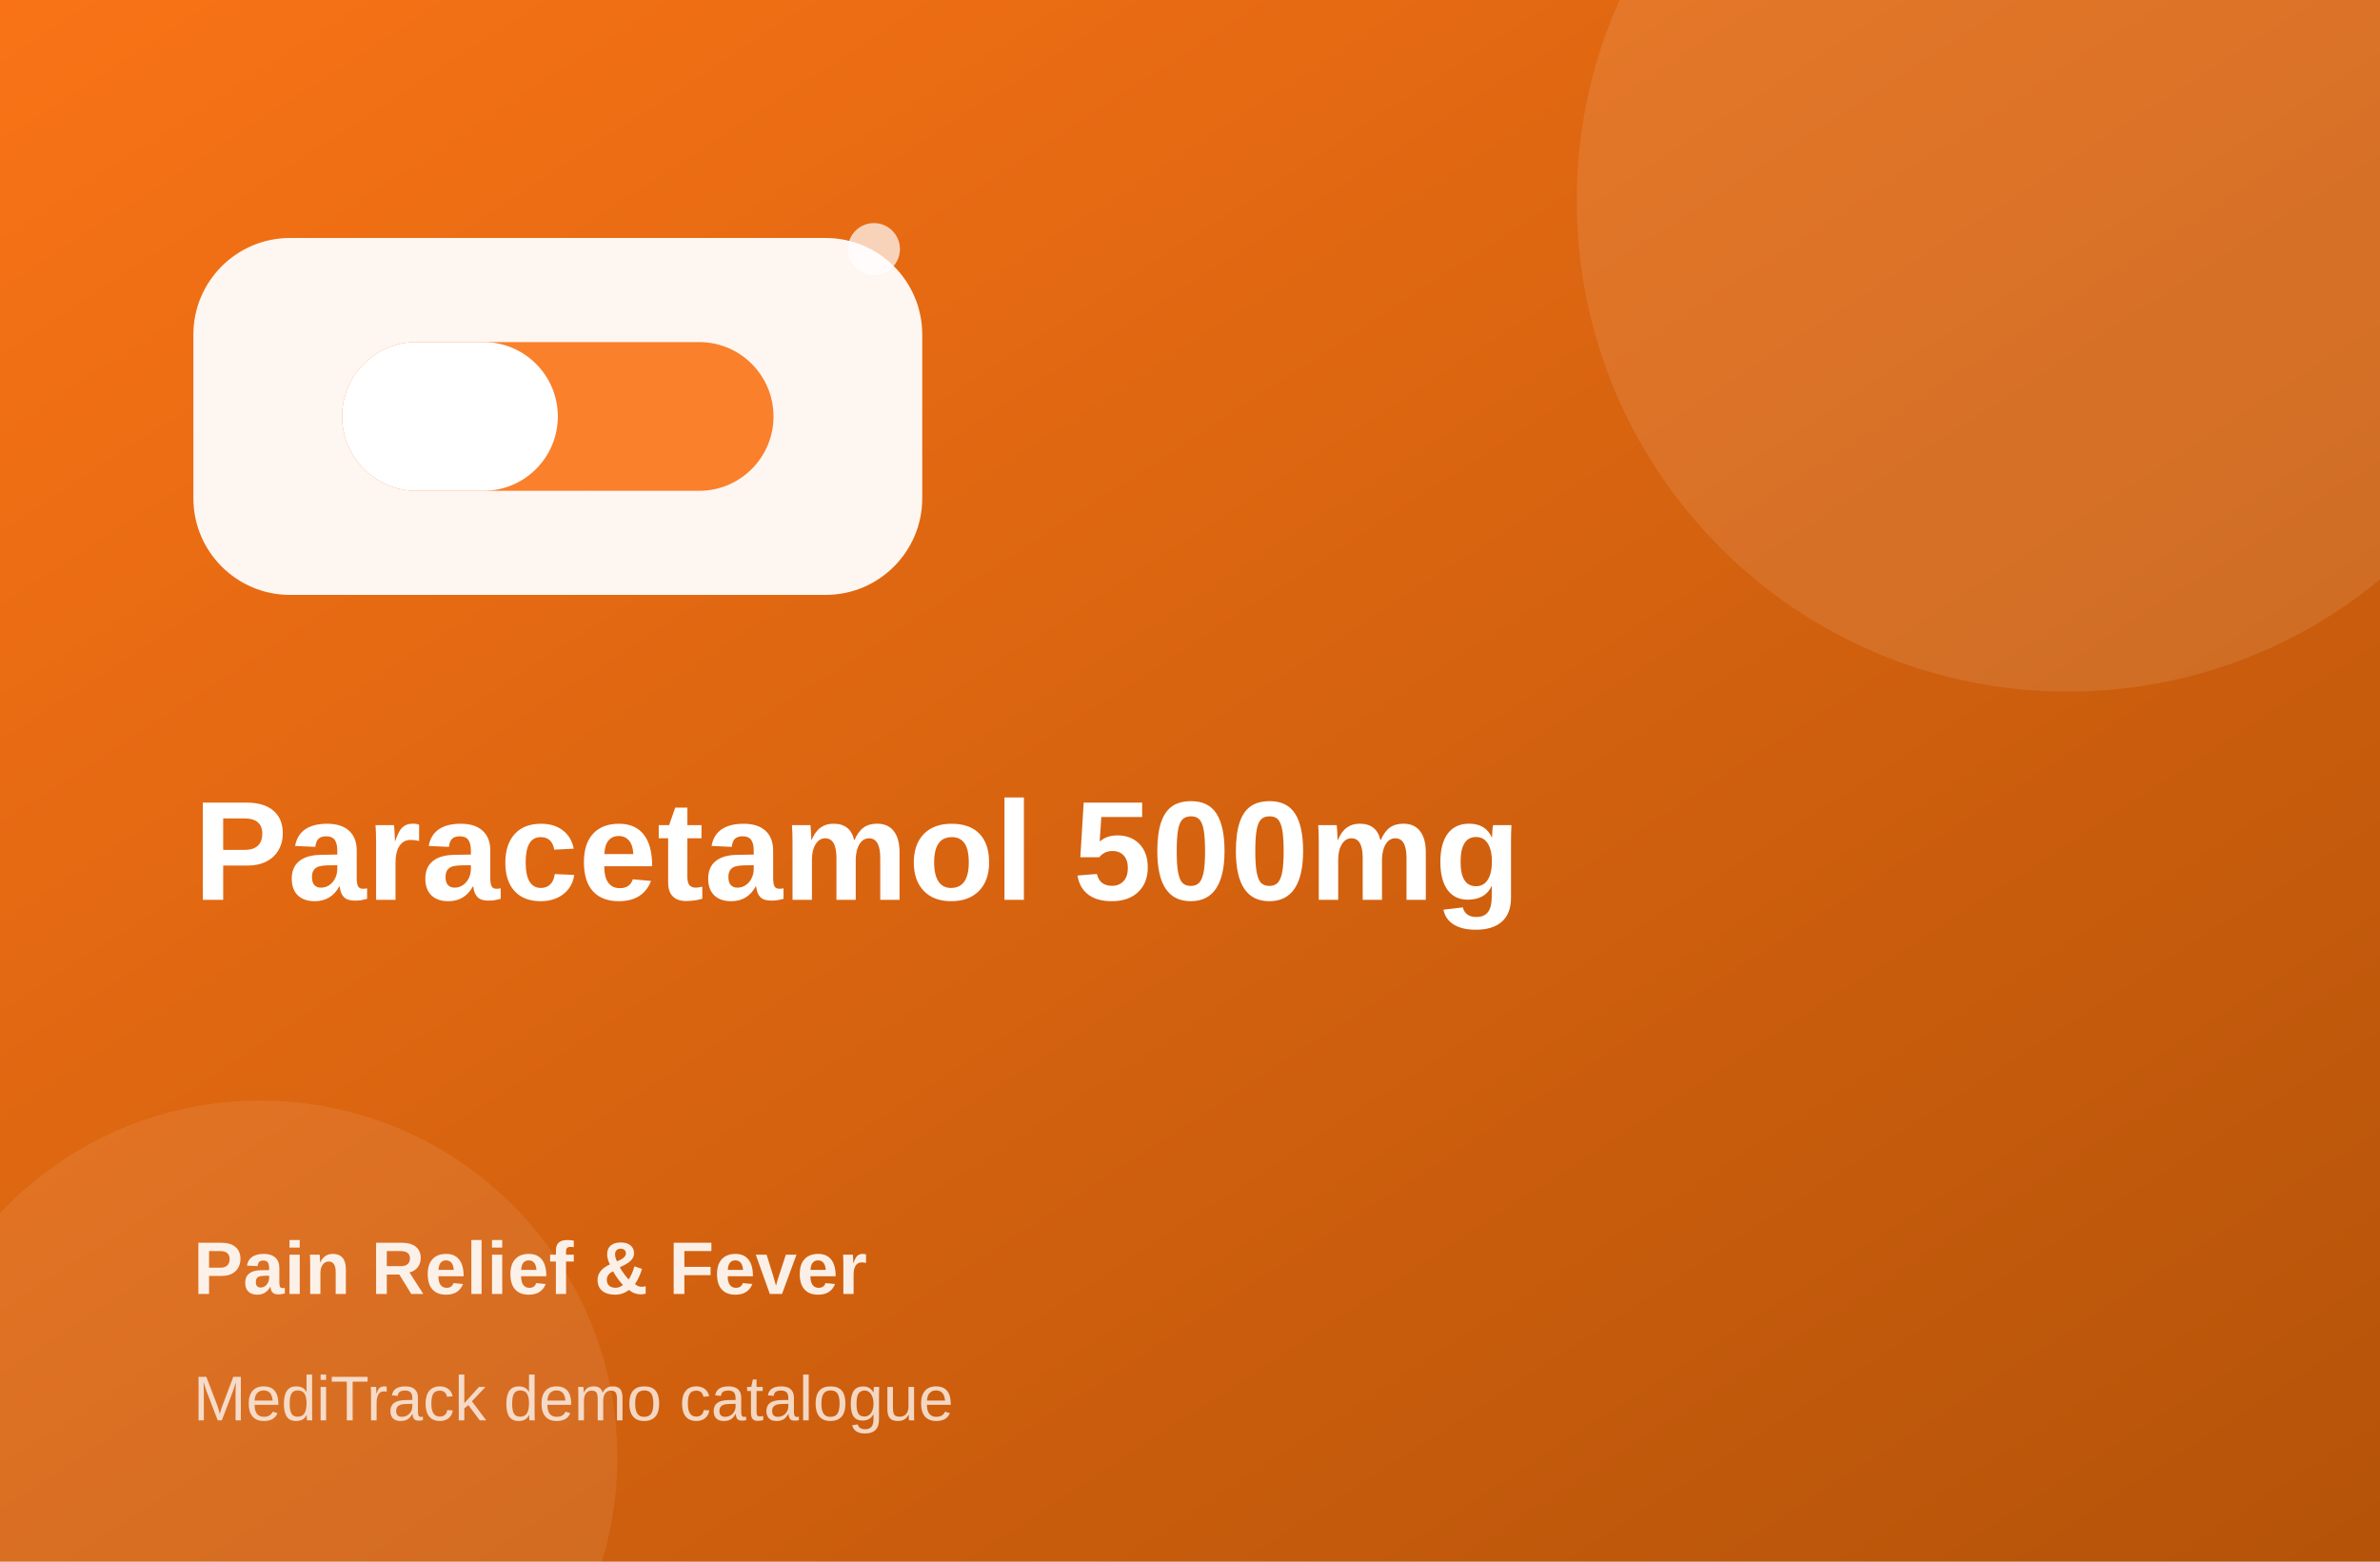
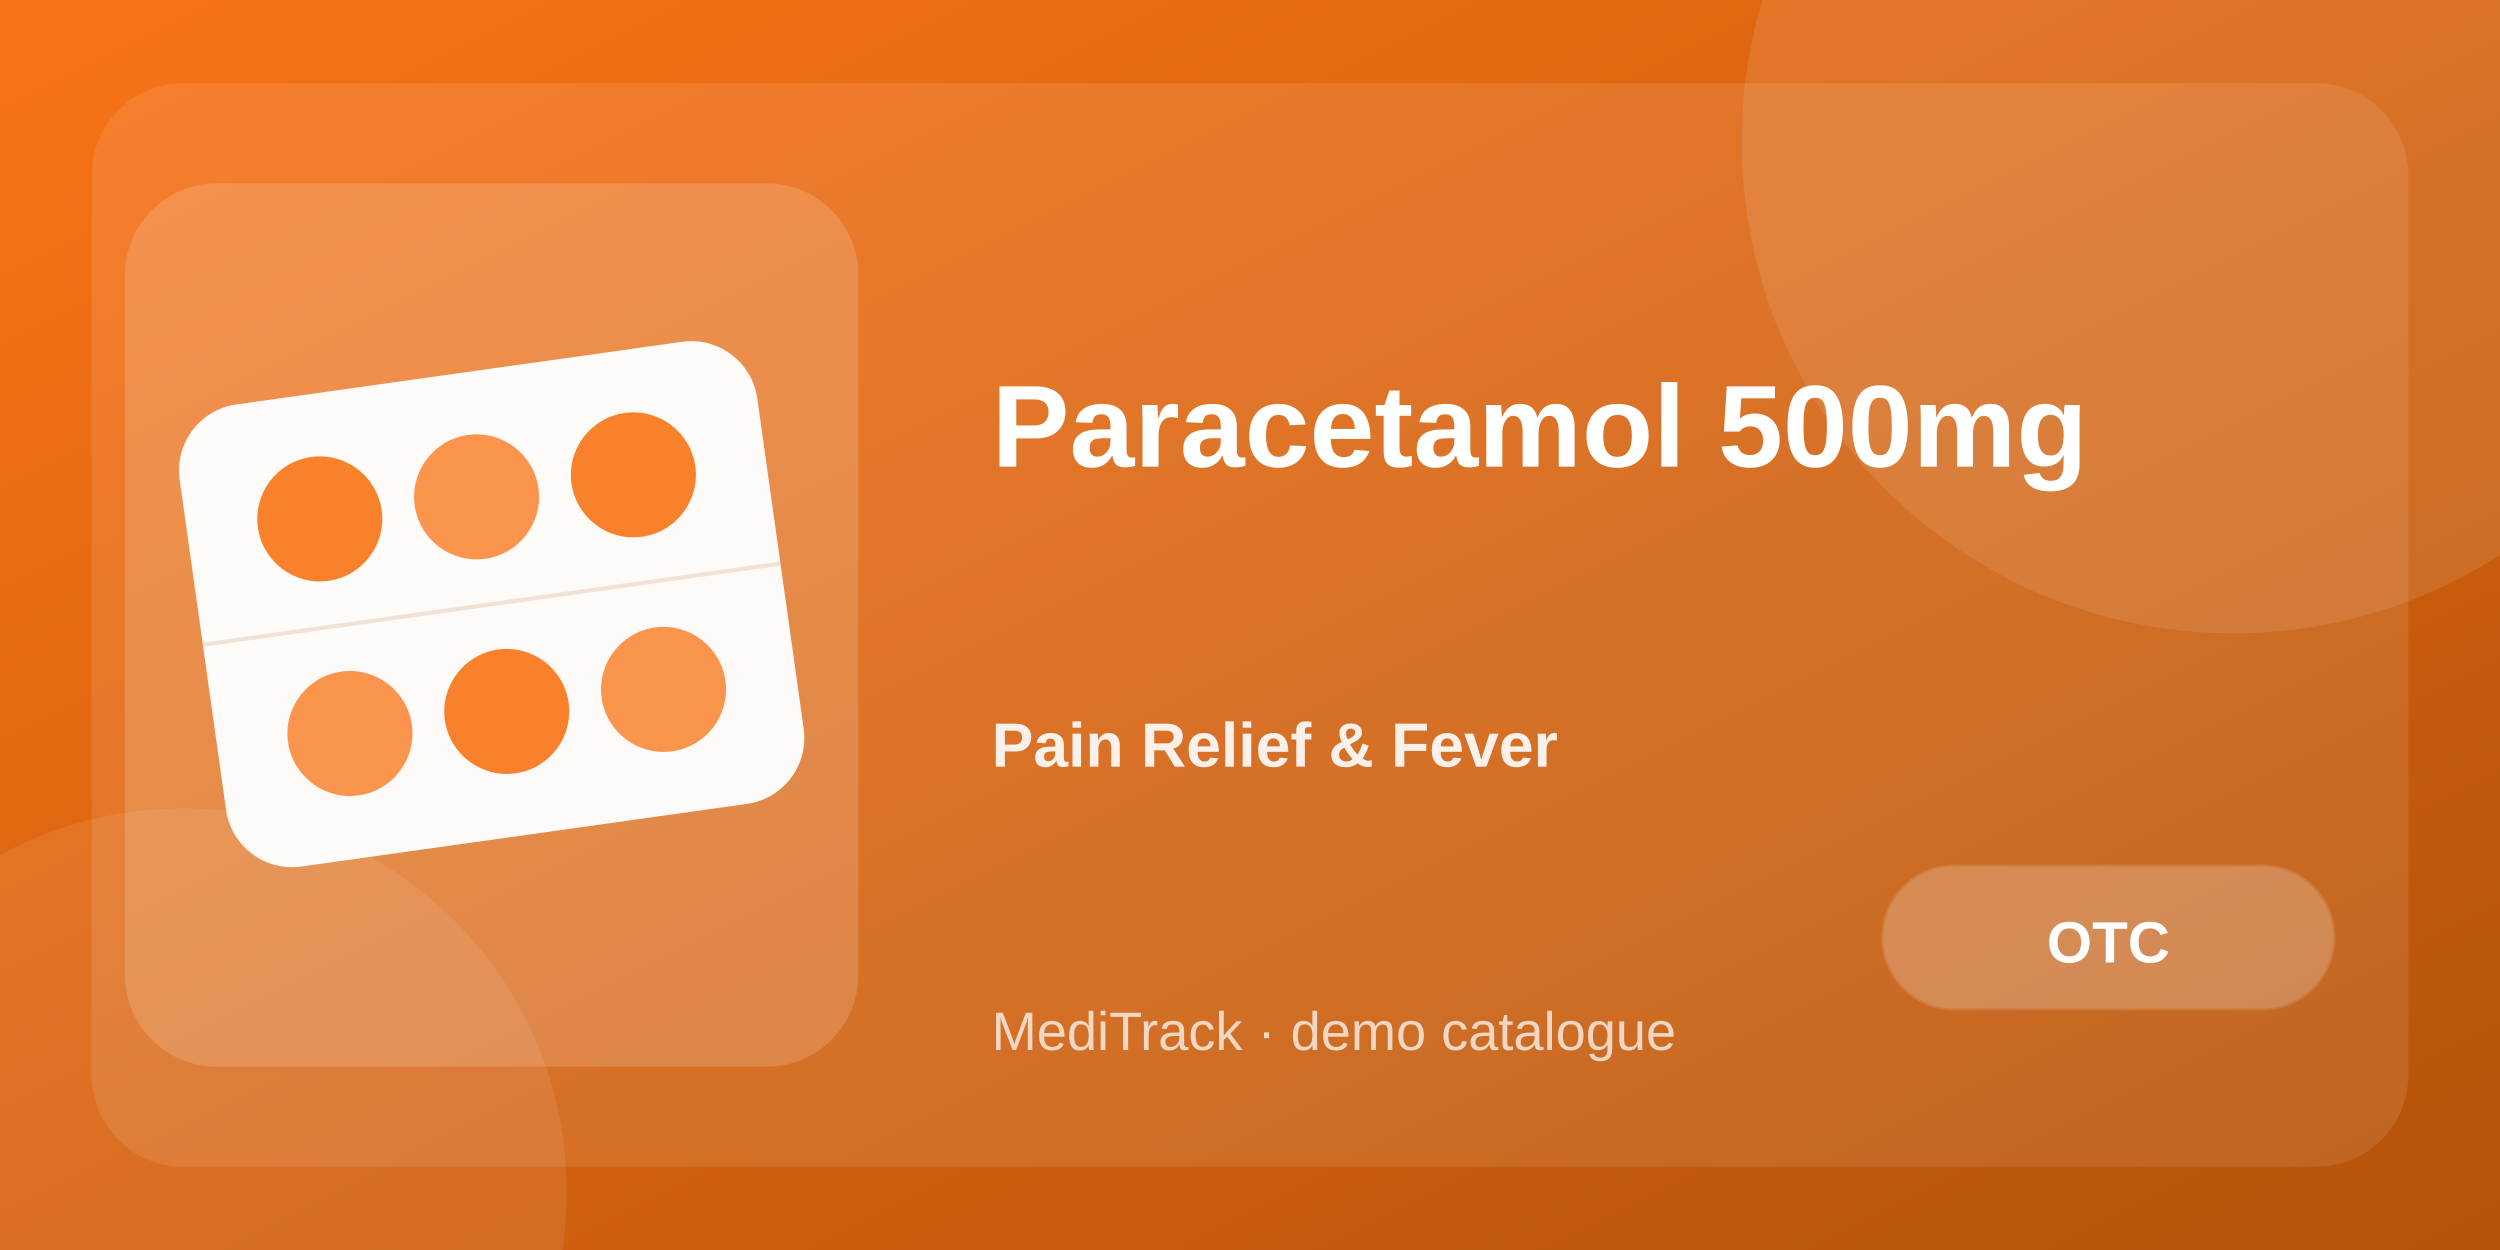
- <svg xmlns="http://www.w3.org/2000/svg" width="640" height="420" viewBox="0 0 640 420" role="img" aria-label="Paracetamol 500mg">
+ <svg xmlns="http://www.w3.org/2000/svg" width="600" height="300" viewBox="0 0 600 300" role="img" aria-label="Paracetamol 500mg">
  <defs>
    <linearGradient id="bg" x1="0" y1="0" x2="1" y2="1">
      <stop offset="0" stop-color="#f97316" />
      <stop offset="1" stop-color="#b45309" />
    </linearGradient>
  </defs>
-   <rect width="640" height="420" fill="url(#bg)" />
-   <circle cx="556" cy="54" r="132" fill="#ffffff" opacity="0.10" />
-   <circle cx="70" cy="392" r="96" fill="#ffffff" opacity="0.08" />
-   <rect x="52" y="64" width="196" height="96" rx="26" fill="#ffffff" opacity="0.94" />
-   <rect x="92" y="92" width="116" height="40" rx="20" fill="#f97316" opacity="0.9" />
-   <rect x="92" y="92" width="58" height="40" rx="20" fill="#ffffff" />
-   <rect x="228" y="60" width="14" height="14" rx="7" fill="#ffffff" opacity="0.7" />
-   <text x="52" y="242" font-family="Arial, Helvetica, sans-serif" font-size="38" font-weight="700" fill="#ffffff">Paracetamol 500mg</text>
-   <text x="52" y="348" font-family="Arial, Helvetica, sans-serif" font-size="20" font-weight="600" fill="#ffffff" opacity="0.9">Pain Relief &amp; Fever</text>
-   <text x="52" y="382" font-family="Arial, Helvetica, sans-serif" font-size="17" fill="#ffffff" opacity="0.75">MediTrack demo catalogue</text>
+   <rect width="600" height="300" fill="url(#bg)" />
+   <circle cx="536" cy="34" r="118" fill="#ffffff" opacity="0.10" />
+   <circle cx="44" cy="286" r="92" fill="#ffffff" opacity="0.08" />
+   <rect x="22" y="20" width="556" height="260" rx="22" fill="#ffffff" opacity="0.10" />
+   <rect x="30" y="44" width="176" height="212" rx="22" fill="#ffffff" opacity="0.16" />
+   <g transform="translate(118 145) rotate(-8)">
+     <rect x="-70" y="-56" width="140" height="112" rx="16" fill="#ffffff" opacity="0.96" />
+     <circle cx="-38" cy="-26" r="15" fill="#f97316" opacity="0.9" />
+     <circle cx="0" cy="-26" r="15" fill="#f97316" opacity="0.75" />
+     <circle cx="38" cy="-26" r="15" fill="#f97316" opacity="0.9" />
+     <circle cx="-38" cy="26" r="15" fill="#f97316" opacity="0.75" />
+     <circle cx="0" cy="26" r="15" fill="#f97316" opacity="0.9" />
+     <circle cx="38" cy="26" r="15" fill="#f97316" opacity="0.75" />
+     <path d="M-70 0 H70" stroke="#b45309" stroke-opacity="0.15" />
+   </g>
+   <text x="238" y="112" font-family="Arial, Helvetica, sans-serif" font-size="28" font-weight="700" fill="#ffffff">Paracetamol 500mg</text>
+   <text x="238" y="184" font-family="Arial, Helvetica, sans-serif" font-size="15" font-weight="600" fill="#ffffff" opacity="0.9">Pain Relief &amp; Fever</text>
+   <text x="238" y="252" font-family="Arial, Helvetica, sans-serif" font-size="13" fill="#ffffff" opacity="0.72">MediTrack · demo catalogue</text>
+   <rect x="452" y="208" width="108" height="34" rx="17" fill="#ffffff" opacity="0.22" stroke="#ffffff" stroke-opacity="0.55" />
+   <text x="506" y="231" text-anchor="middle" font-family="Arial, Helvetica, sans-serif" font-size="14" font-weight="700" fill="#ffffff">OTC</text>
</svg>
